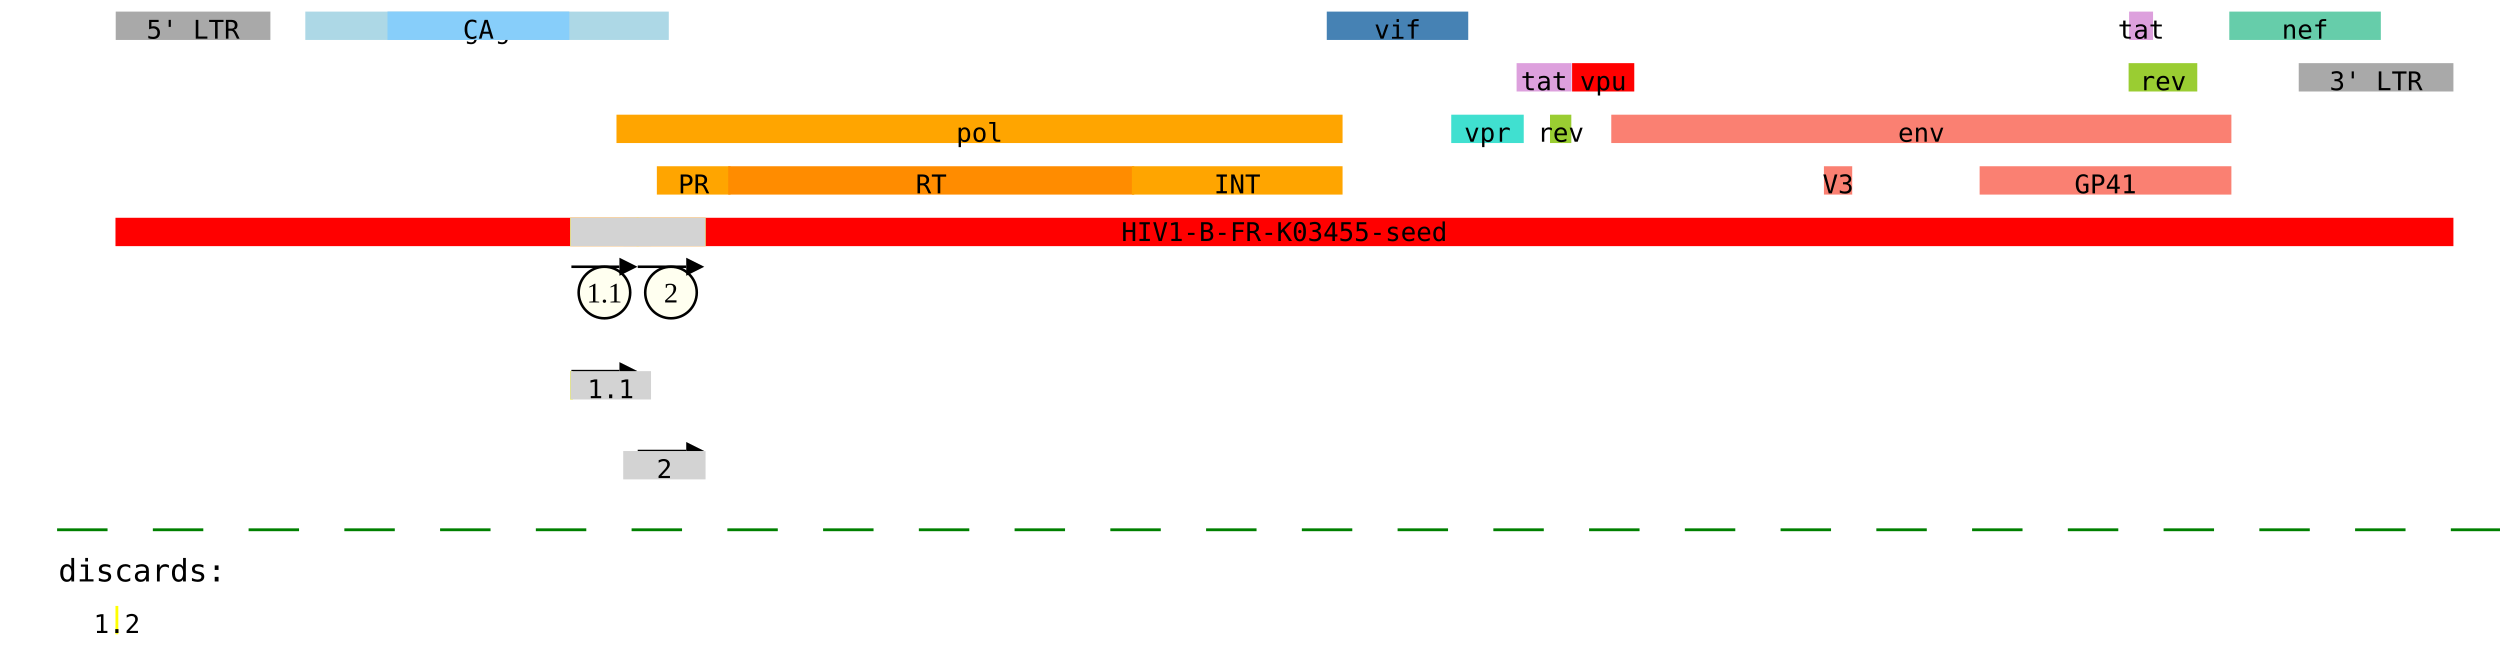
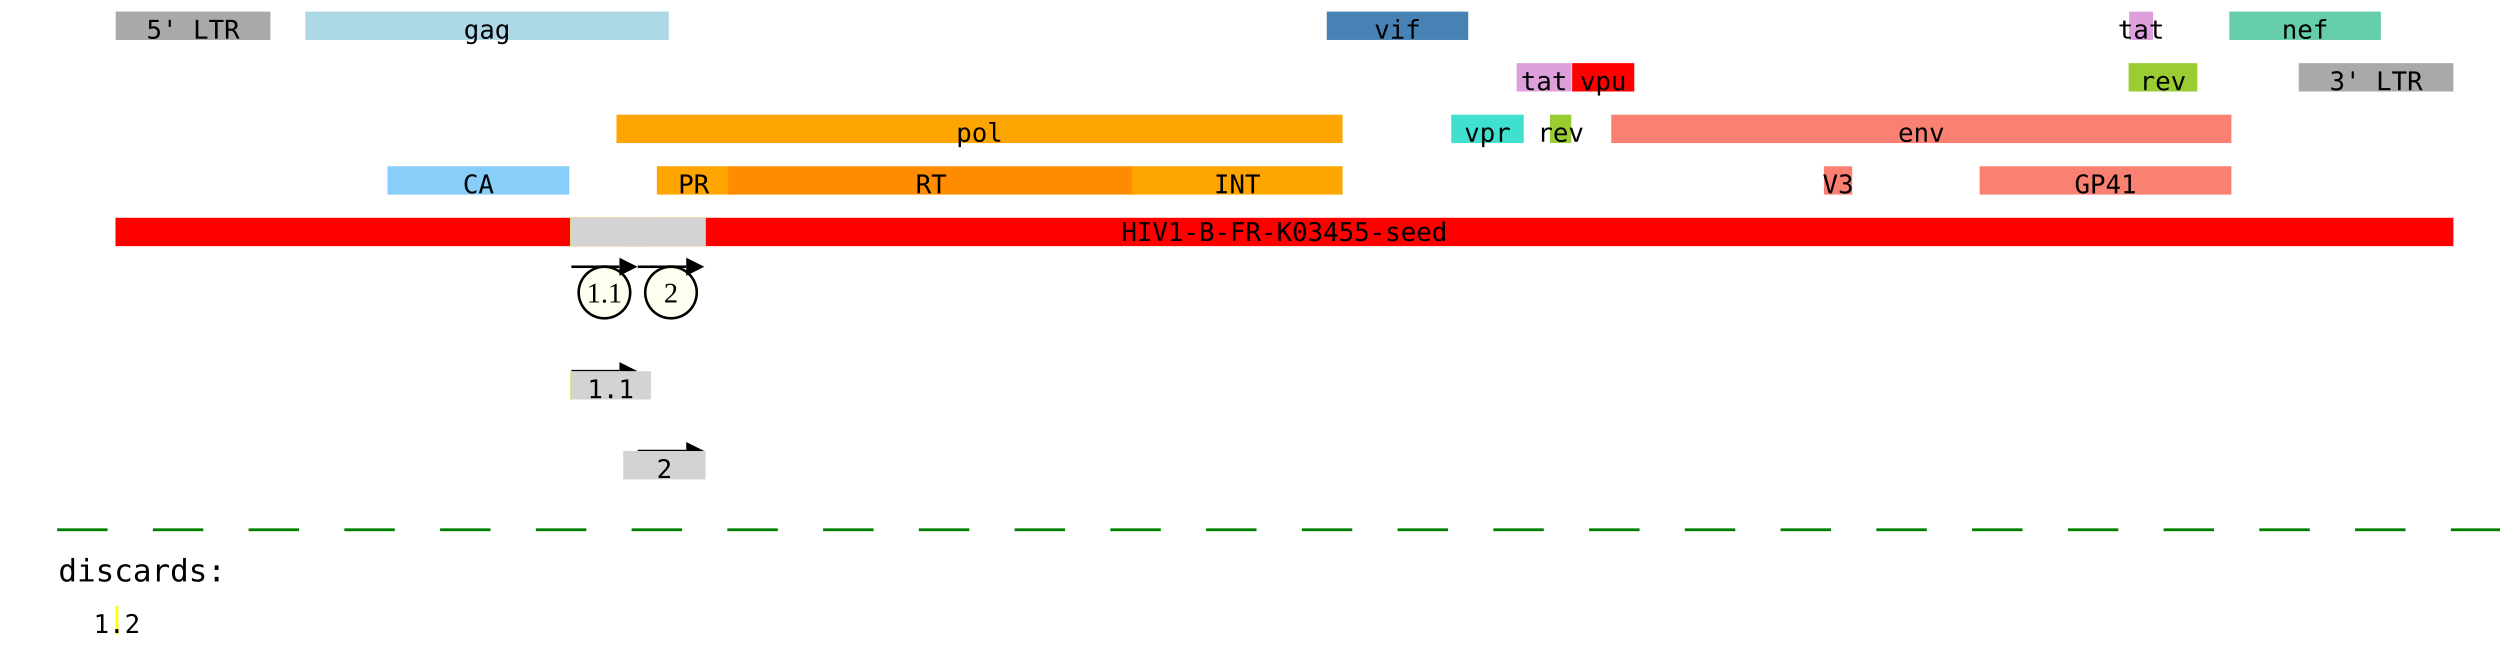
<svg xmlns="http://www.w3.org/2000/svg" width="970.0" height="255.6" viewBox="0.0 -255.6 970.0 255.6">
  <defs>
</defs>
  <g transform="translate(0 -240.6)">
    <g transform="translate(0.0 0)">
      <rect x="45.399" y="-10" width="59.016" height="10" fill="darkgrey" stroke="darkgrey" />
      <g transform="translate(74.90699 0)">
        <text x="0" y="0" font-size="10" font-family="monospace" text-anchor="middle">5' LTR</text>
      </g>
    </g>
    <g transform="translate(0.0 0)">
      <rect x="118.959" y="-10" width="140.034" height="10" fill="lightblue" stroke="lightblue" />
      <g transform="translate(188.9759 0)">
        <text x="0" y="0" font-size="10" font-family="monospace" text-anchor="middle">gag</text>
      </g>
    </g>
    <g transform="translate(0.0 0)">
+       <rect x="515.287" y="-10" width="53.888" height="10" fill="steelblue" stroke="steelblue" />
+       <g transform="translate(542.2308 0)">
+         <text x="0" y="0" font-size="10" font-family="monospace" text-anchor="middle">vif</text>
+       </g>
+     </g>
+     <g transform="translate(0.0 0)">
+       <rect x="826.587" y="-10" width="8.298" height="10" fill="plum" stroke="plum" />
+       <g transform="translate(830.7362 0)">
+         <text x="0" y="0" font-size="10" font-family="monospace" text-anchor="middle">tat</text>
+       </g>
+     </g>
+     <g transform="translate(0.0 0)">
+       <rect x="865.465" y="-10" width="57.804" height="10" fill="mediumaquamarine" stroke="mediumaquamarine" />
+       <g transform="translate(894.3668 0)">
+         <text x="0" y="0" font-size="10" font-family="monospace" text-anchor="middle">nef</text>
+       </g>
+     </g>
+   </g>
+   <g transform="translate(0 -220.6)">
+     <g transform="translate(0.0 0)">
+       <rect x="588.94" y="-10" width="20.325" height="10" fill="plum" stroke="plum" />
+       <g transform="translate(599.1021 0)">
+         <text x="0" y="0" font-size="10" font-family="monospace" text-anchor="middle">tat</text>
+       </g>
+     </g>
+     <g transform="translate(0.0 0)">
+       <rect x="610.476" y="-10" width="23.121" height="10" fill="red" stroke="red" />
+       <g transform="translate(622.0371 0)">
+         <text x="0" y="0" font-size="10" font-family="monospace" text-anchor="middle">vpu</text>
+       </g>
+     </g>
+     <g transform="translate(0.0 0)">
+       <rect x="826.401" y="-10" width="25.639" height="10" fill="yellowgreen" stroke="yellowgreen" />
+       <g transform="translate(839.2202 0)">
+         <text x="0" y="0" font-size="10" font-family="monospace" text-anchor="middle">rev</text>
+       </g>
+     </g>
+     <g transform="translate(0.0 0)">
+       <rect x="892.409" y="-10" width="59.016" height="10" fill="darkgrey" stroke="darkgrey" />
+       <g transform="translate(921.9167 0)">
+         <text x="0" y="0" font-size="10" font-family="monospace" text-anchor="middle">3' LTR</text>
+       </g>
+     </g>
+   </g>
+   <g transform="translate(0 -200.6)">
+     <g transform="translate(0.0 0)">
+       <rect x="239.694" y="-10" width="280.721" height="10" fill="orange" stroke="orange" />
+       <g transform="translate(380.0543 0)">
+         <text x="0" y="0" font-size="10" font-family="monospace" text-anchor="middle">pol</text>
+       </g>
+     </g>
+     <g transform="translate(0.0 0)">
+       <rect x="563.581" y="-10" width="27.13" height="10" fill="turquoise" stroke="turquoise" />
+       <g transform="translate(577.146 0)">
+         <text x="0" y="0" font-size="10" font-family="monospace" text-anchor="middle">vpr</text>
+       </g>
+     </g>
+     <g transform="translate(0.0 0)">
+       <rect x="601.899" y="-10" width="7.272" height="10" fill="yellowgreen" stroke="yellowgreen" />
+       <g transform="translate(605.5351 0)">
+         <text x="0" y="0" font-size="10" font-family="monospace" text-anchor="middle">rev</text>
+       </g>
+     </g>
+     <g transform="translate(0.0 0)">
+       <rect x="625.673" y="-10" width="239.605" height="10" fill="salmon" stroke="salmon" />
+       <g transform="translate(745.4758 0)">
+         <text x="0" y="0" font-size="10" font-family="monospace" text-anchor="middle">env</text>
+       </g>
+     </g>
+   </g>
+   <g transform="translate(0 -180.6)">
+     <g transform="translate(0.0 0)">
      <rect x="150.844" y="-10" width="69.551" height="10" fill="lightskyblue" stroke="lightskyblue" />
      <g transform="translate(185.6196 0)">
        <text x="0" y="0" font-size="10" font-family="monospace" text-anchor="middle">CA</text>
      </g>
    </g>
-     <g transform="translate(0.0 0)">
-       <rect x="515.287" y="-10" width="53.888" height="10" fill="steelblue" stroke="steelblue" />
-       <g transform="translate(542.2308 0)">
-         <text x="0" y="0" font-size="10" font-family="monospace" text-anchor="middle">vif</text>
-       </g>
-     </g>
-     <g transform="translate(0.0 0)">
-       <rect x="826.587" y="-10" width="8.298" height="10" fill="plum" stroke="plum" />
-       <g transform="translate(830.7362 0)">
-         <text x="0" y="0" font-size="10" font-family="monospace" text-anchor="middle">tat</text>
-       </g>
-     </g>
-     <g transform="translate(0.0 0)">
-       <rect x="865.465" y="-10" width="57.804" height="10" fill="mediumaquamarine" stroke="mediumaquamarine" />
-       <g transform="translate(894.3668 0)">
-         <text x="0" y="0" font-size="10" font-family="monospace" text-anchor="middle">nef</text>
-       </g>
-     </g>
-   </g>
-   <g transform="translate(0 -220.6)">
-     <g transform="translate(0.0 0)">
-       <rect x="588.94" y="-10" width="20.325" height="10" fill="plum" stroke="plum" />
-       <g transform="translate(599.1021 0)">
-         <text x="0" y="0" font-size="10" font-family="monospace" text-anchor="middle">tat</text>
-       </g>
-     </g>
-     <g transform="translate(0.0 0)">
-       <rect x="610.476" y="-10" width="23.121" height="10" fill="red" stroke="red" />
-       <g transform="translate(622.0371 0)">
-         <text x="0" y="0" font-size="10" font-family="monospace" text-anchor="middle">vpu</text>
-       </g>
-     </g>
-     <g transform="translate(0.0 0)">
-       <rect x="826.401" y="-10" width="25.639" height="10" fill="yellowgreen" stroke="yellowgreen" />
-       <g transform="translate(839.2202 0)">
-         <text x="0" y="0" font-size="10" font-family="monospace" text-anchor="middle">rev</text>
-       </g>
-     </g>
-     <g transform="translate(0.0 0)">
-       <rect x="892.409" y="-10" width="59.016" height="10" fill="darkgrey" stroke="darkgrey" />
-       <g transform="translate(921.9167 0)">
-         <text x="0" y="0" font-size="10" font-family="monospace" text-anchor="middle">3' LTR</text>
-       </g>
-     </g>
-   </g>
-   <g transform="translate(0 -200.6)">
-     <g transform="translate(0.0 0)">
-       <rect x="239.694" y="-10" width="280.721" height="10" fill="orange" stroke="orange" />
-       <g transform="translate(380.0543 0)">
-         <text x="0" y="0" font-size="10" font-family="monospace" text-anchor="middle">pol</text>
-       </g>
-     </g>
-     <g transform="translate(0.0 0)">
-       <rect x="563.581" y="-10" width="27.13" height="10" fill="turquoise" stroke="turquoise" />
-       <g transform="translate(577.146 0)">
-         <text x="0" y="0" font-size="10" font-family="monospace" text-anchor="middle">vpr</text>
-       </g>
-     </g>
-     <g transform="translate(0.0 0)">
-       <rect x="601.899" y="-10" width="7.272" height="10" fill="yellowgreen" stroke="yellowgreen" />
-       <g transform="translate(605.5351 0)">
-         <text x="0" y="0" font-size="10" font-family="monospace" text-anchor="middle">rev</text>
-       </g>
-     </g>
-     <g transform="translate(0.0 0)">
-       <rect x="625.673" y="-10" width="239.605" height="10" fill="salmon" stroke="salmon" />
-       <g transform="translate(745.4758 0)">
-         <text x="0" y="0" font-size="10" font-family="monospace" text-anchor="middle">env</text>
-       </g>
-     </g>
-   </g>
-   <g transform="translate(0 -180.6)">
    <g transform="translate(0.0 0)">
      <rect x="255.357" y="-10" width="27.597" height="10" fill="orange" stroke="orange" />
      <g transform="translate(269.1552 0)">
        <text x="0" y="0" font-size="10" font-family="monospace" text-anchor="middle">PR</text>
      </g>
    </g>
    <g transform="translate(0.0 0)">
      <rect x="283.047" y="-10" width="156.536" height="10" fill="darkorange" stroke="darkorange" />
      <g transform="translate(361.3147 0)">
        <text x="0" y="0" font-size="10" font-family="monospace" text-anchor="middle">RT</text>
      </g>
    </g>
    <g transform="translate(0.0 0)">
      <rect x="439.676" y="-10" width="80.739" height="10" fill="orange" stroke="orange" />
      <g transform="translate(480.0452 0)">
        <text x="0" y="0" font-size="10" font-family="monospace" text-anchor="middle">INT</text>
      </g>
    </g>
    <g transform="translate(0.0 0)">
      <rect x="708.183" y="-10" width="9.976" height="10" fill="salmon" stroke="salmon" />
      <g transform="translate(713.171 0)">
        <text x="0" y="0" font-size="10" font-family="monospace" text-anchor="middle">V3</text>
      </g>
    </g>
    <g transform="translate(0.0 0)">
      <rect x="768.597" y="-10" width="96.681" height="10" fill="salmon" stroke="salmon" />
      <g transform="translate(816.9379 0)">
        <text x="0" y="0" font-size="10" font-family="monospace" text-anchor="middle">GP41</text>
      </g>
    </g>
  </g>
  <g transform="translate(0 -160.6)">
    <g transform="translate(0.0 0)">
      <rect x="45.306" y="-10" width="906.119" height="10" fill="red" stroke="red" />
    </g>
    <g transform="translate(0.0 0)">
      <rect x="221.7" y="-10" width="25.639" height="10" fill="yellow" stroke="yellow" />
    </g>
    <g transform="translate(0.0 0)">
      <rect x="247.432" y="-10" width="25.825" height="10" fill="yellow" stroke="yellow" />
    </g>
    <g transform="translate(0.0 0)">
      <rect x="221.793" y="-10" width="30.3" height="10" fill="lightgray" stroke="lightgray" />
    </g>
    <g transform="translate(0.0 0)">
      <rect x="242.304" y="-10" width="30.953" height="10" fill="lightgray" stroke="lightgray" />
    </g>
  </g>
  <g transform="translate(0.0 -162.1)">
    <rect x="498.323" y="11.5" width="0.0" height="-11.5" fill="transparent" stroke="transparent" />
    <g transform="translate(498.3233 0)">
      <text x="0" y="0" font-size="10" font-family="monospace" text-anchor="middle">HIV1-B-FR-K03455-seed</text>
    </g>
  </g>
  <g transform="translate(0 -132.1)">
    <g transform="translate(0.0 0)">
      <path d="M221.7,-20.0 L240.339,-20.0" stroke="black" />
      <circle cx="234.52" cy="-10.0" r="10.0" fill="ivory" stroke="black" />
      <path d="M247.339,-20.0 L240.339,-23.5 L240.339,-16.5 L247.339,-20.0" fill="black" />
      <text x="234.52" y="-10.0" font-size="11.0" text-anchor="middle" dy="0.35em">1.1</text>
    </g>
    <g transform="translate(0.0 0)">
      <path d="M247.432,-20.0 L266.257,-20.0" stroke="black" />
      <circle cx="260.345" cy="-10.0" r="10.0" fill="ivory" stroke="black" />
      <path d="M273.257,-20.0 L266.257,-23.5 L266.257,-16.5 L273.257,-20.0" fill="black" />
      <text x="260.345" y="-10.0" font-size="11.0" text-anchor="middle" dy="0.35em">2</text>
    </g>
  </g>
  <g transform="translate(0 -121.1)">
    <g transform="translate(0.0 0)">
      <path d="M221.7,9.5 L240.339,9.5" stroke="black" />
      <path d="M247.339,9.5 L240.339,6.0 L240.339,13.0 L247.339,9.5" fill="black" />
    </g>
  </g>
  <g transform="translate(0 -101.1)">
    <g transform="translate(0.0 0)">
      <rect x="221.7" y="-10" width="0.093" height="10" fill="yellow" stroke="yellow" />
    </g>
    <g transform="translate(0.0 0)">
      <rect x="221.793" y="-10" width="30.3" height="10" fill="lightgrey" stroke="lightgrey" />
      <g transform="translate(236.9436 0)">
        <text x="0" y="0" font-size="10" font-family="monospace" text-anchor="middle">1.1</text>
      </g>
    </g>
  </g>
  <g transform="translate(0 -90.1)">
    <g transform="translate(0.0 0)">
      <path d="M247.432,9.5 L266.257,9.5" stroke="black" />
      <path d="M273.257,9.5 L266.257,6.0 L266.257,13.0 L273.257,9.5" fill="black" />
    </g>
  </g>
  <g transform="translate(0 -70.1)">
    <g transform="translate(0.0 0)">
      <rect x="242.304" y="-10" width="30.953" height="10" fill="lightgrey" stroke="lightgrey" />
      <g transform="translate(257.7809 0)">
        <text x="0" y="0" font-size="10" font-family="monospace" text-anchor="middle">2</text>
      </g>
    </g>
  </g>
  <g transform="translate(0.0 -60.1)">
    <path d="M22.653,-0.0 L22.653,-0.0" stroke="black" />
    <path d="M22.653,-0.0 L22.653,-3.5 L22.653,3.5 L22.653,-0.0" fill="black" />
  </g>
  <g transform="translate(0 -50.0)">
    <g transform="translate(0.0 0)">
      <rect x="22.653" y="-0.1" width="18.575" height="0.1" fill="green" stroke="green" />
    </g>
    <g transform="translate(0.0 0)">
      <rect x="59.804" y="-0.1" width="18.575" height="0.1" fill="green" stroke="green" />
    </g>
    <g transform="translate(0.0 0)">
      <rect x="96.955" y="-0.1" width="18.575" height="0.1" fill="green" stroke="green" />
    </g>
    <g transform="translate(0.0 0)">
      <rect x="134.106" y="-0.1" width="18.575" height="0.1" fill="green" stroke="green" />
    </g>
    <g transform="translate(0.0 0)">
      <rect x="171.256" y="-0.1" width="18.575" height="0.1" fill="green" stroke="green" />
    </g>
    <g transform="translate(0.0 0)">
      <rect x="208.407" y="-0.1" width="18.575" height="0.1" fill="green" stroke="green" />
    </g>
    <g transform="translate(0.0 0)">
      <rect x="245.558" y="-0.1" width="18.575" height="0.1" fill="green" stroke="green" />
    </g>
    <g transform="translate(0.0 0)">
      <rect x="282.709" y="-0.1" width="18.575" height="0.1" fill="green" stroke="green" />
    </g>
    <g transform="translate(0.0 0)">
      <rect x="319.86" y="-0.1" width="18.575" height="0.1" fill="green" stroke="green" />
    </g>
    <g transform="translate(0.0 0)">
      <rect x="357.011" y="-0.1" width="18.575" height="0.1" fill="green" stroke="green" />
    </g>
    <g transform="translate(0.0 0)">
      <rect x="394.162" y="-0.1" width="18.575" height="0.1" fill="green" stroke="green" />
    </g>
    <g transform="translate(0.0 0)">
      <rect x="431.312" y="-0.1" width="18.575" height="0.1" fill="green" stroke="green" />
    </g>
    <g transform="translate(0.0 0)">
      <rect x="468.463" y="-0.1" width="18.575" height="0.1" fill="green" stroke="green" />
    </g>
    <g transform="translate(0.0 0)">
      <rect x="505.614" y="-0.1" width="18.575" height="0.1" fill="green" stroke="green" />
    </g>
    <g transform="translate(0.0 0)">
      <rect x="542.765" y="-0.1" width="18.575" height="0.1" fill="green" stroke="green" />
    </g>
    <g transform="translate(0.0 0)">
      <rect x="579.916" y="-0.1" width="18.575" height="0.1" fill="green" stroke="green" />
    </g>
    <g transform="translate(0.0 0)">
      <rect x="617.067" y="-0.1" width="18.575" height="0.1" fill="green" stroke="green" />
    </g>
    <g transform="translate(0.0 0)">
      <rect x="654.218" y="-0.1" width="18.575" height="0.1" fill="green" stroke="green" />
    </g>
    <g transform="translate(0.0 0)">
      <rect x="691.369" y="-0.1" width="18.575" height="0.1" fill="green" stroke="green" />
    </g>
    <g transform="translate(0.0 0)">
      <rect x="728.519" y="-0.1" width="18.575" height="0.1" fill="green" stroke="green" />
    </g>
    <g transform="translate(0.0 0)">
      <rect x="765.67" y="-0.1" width="18.575" height="0.1" fill="green" stroke="green" />
    </g>
    <g transform="translate(0.0 0)">
      <rect x="802.821" y="-0.1" width="18.575" height="0.1" fill="green" stroke="green" />
    </g>
    <g transform="translate(0.0 0)">
      <rect x="839.972" y="-0.1" width="18.575" height="0.1" fill="green" stroke="green" />
    </g>
    <g transform="translate(0.0 0)">
      <rect x="877.123" y="-0.1" width="18.575" height="0.1" fill="green" stroke="green" />
    </g>
    <g transform="translate(0.0 0)">
      <rect x="914.274" y="-0.1" width="18.575" height="0.1" fill="green" stroke="green" />
    </g>
    <g transform="translate(0.0 0)">
      <rect x="951.425" y="-0.1" width="18.575" height="0.1" fill="green" stroke="green" />
    </g>
  </g>
  <g transform="translate(0.0 -40.0)">
    <path d="M22.653,-0.0 L22.653,-0.0" stroke="black" />
    <path d="M22.653,-0.0 L22.653,-3.5 L22.653,3.5 L22.653,-0.0" fill="black" />
  </g>
  <g transform="translate(0.0 -30.0)">
    <rect x="22.653" y="0" width="0.0" height="0" fill="lightgrey" stroke="lightgrey" />
    <g transform="translate(22.65297 0)">
      <text x="0" y="0" font-size="12" font-family="monospace" text-anchor="left">discards:</text>
    </g>
  </g>
  <g transform="translate(0.0 -10.0)">
    <rect x="45.306" y="-10" width="0.093" height="10" fill="yellow" stroke="yellow" />
    <g transform="translate(45.35255 0)">
      <text x="0" y="0" font-size="10" font-family="monospace" text-anchor="middle">1.2</text>
    </g>
  </g>
</svg>
